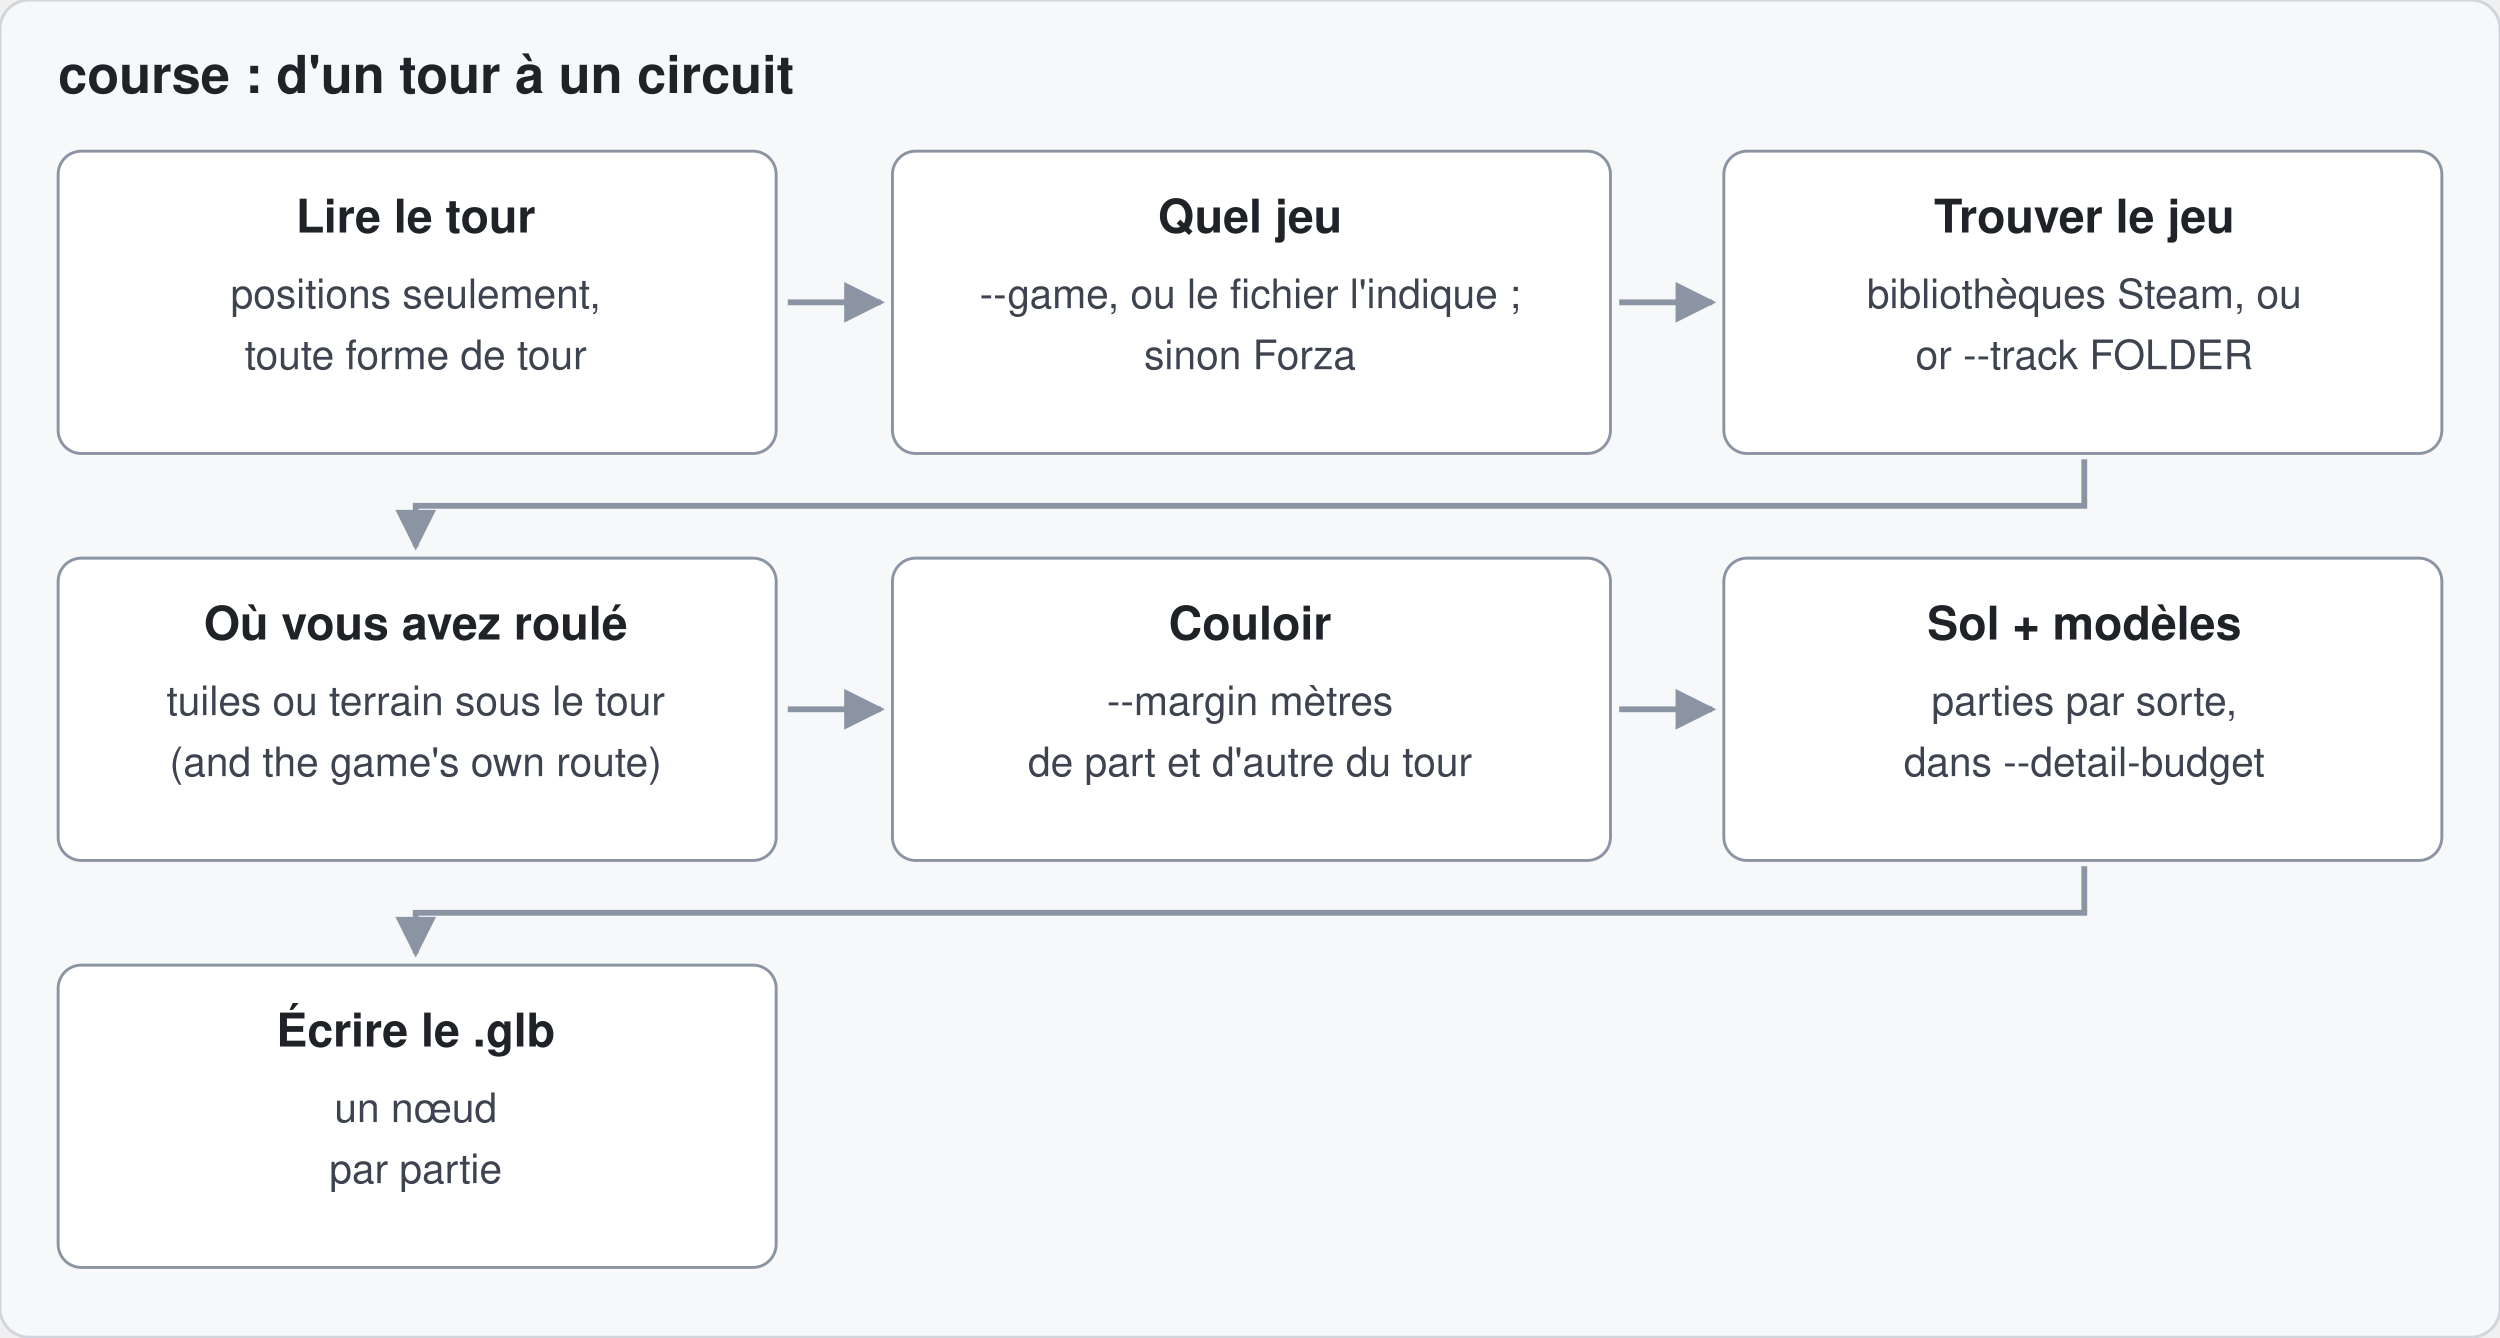
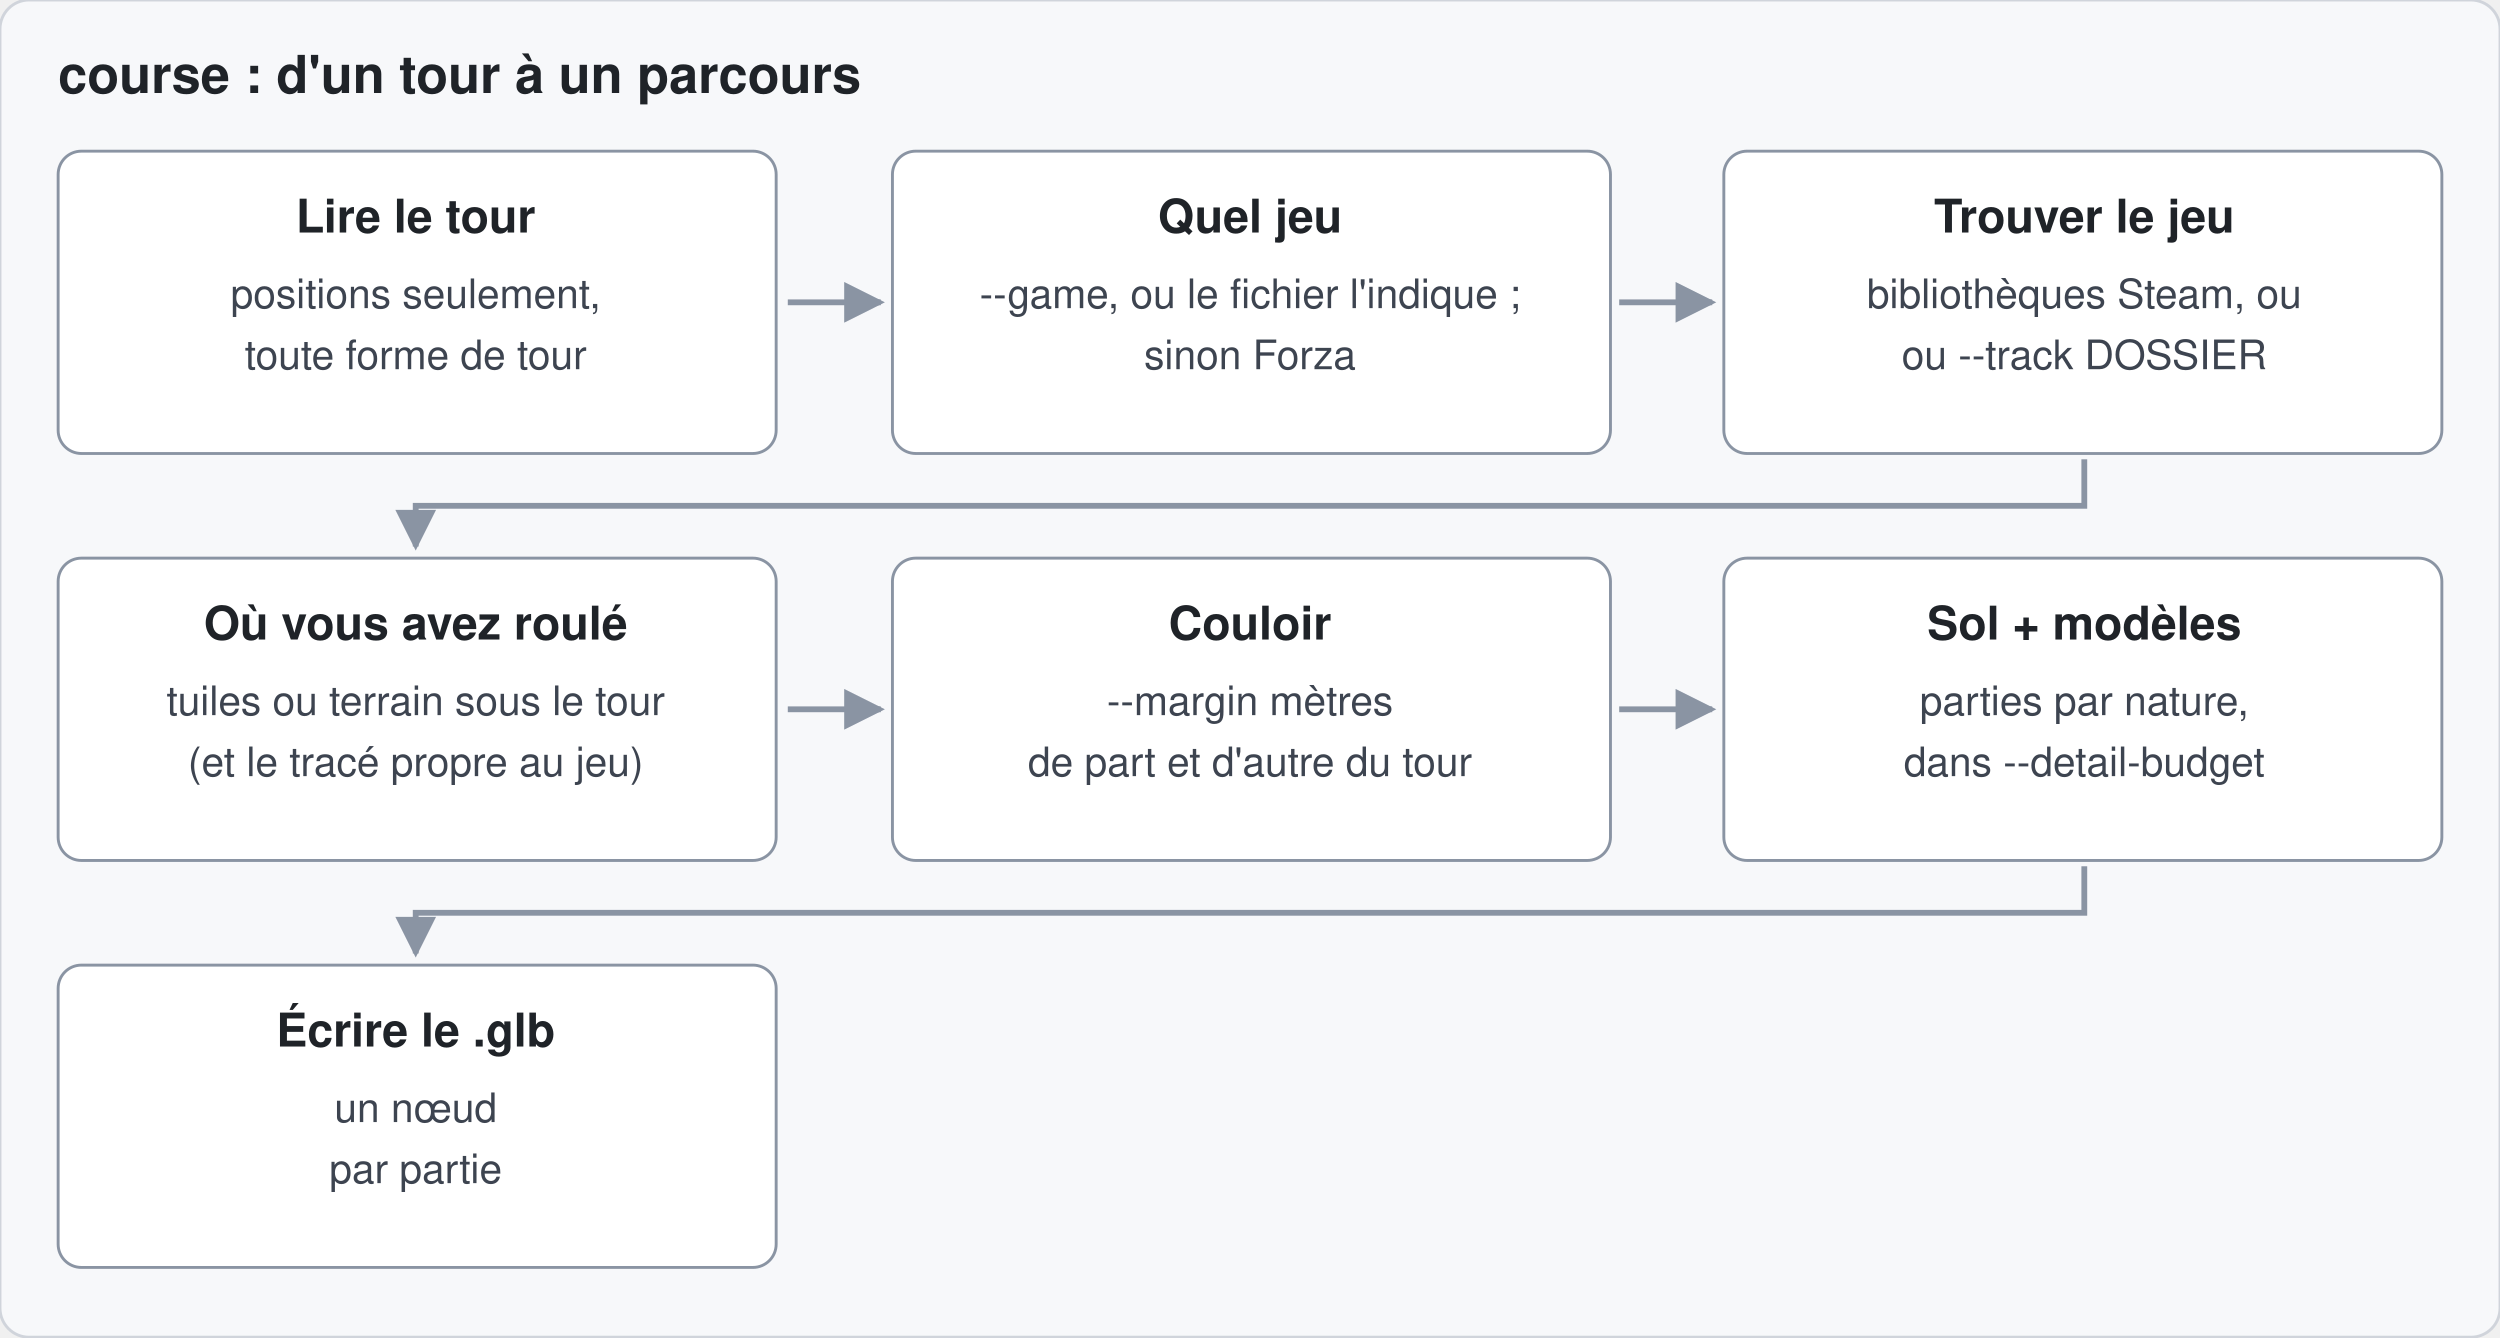
<svg xmlns="http://www.w3.org/2000/svg" width="860" height="460" viewBox="0 0 860 460" role="img" aria-label="course: from a lap to a course">
  <rect width="860" height="460" rx="10" fill="#f7f8fa" stroke="#d0d4db" />
  <defs>
    <marker id="a" viewBox="0 0 10 10" refX="9" refY="5" markerWidth="7" markerHeight="7" orient="auto-start-reverse">
      <path d="M0,0 L10,5 L0,10 z" fill="#8a94a3" />
    </marker>
  </defs>
-   <text x="20" y="32" font-family="Segoe UI,Helvetica,Arial,sans-serif" font-size="18" font-weight="600" fill="#1f2328" text-anchor="start">course : d'un tour à un circuit</text>
+   <text x="20" y="32" font-family="Segoe UI,Helvetica,Arial,sans-serif" font-size="18" font-weight="600" fill="#1f2328" text-anchor="start">course : d'un tour à un parcours</text>
  <rect x="20" y="52" width="247" height="104" rx="8" fill="#ffffff" stroke="#8a94a3" />
  <text x="143" y="80" font-family="Segoe UI,Helvetica,Arial,sans-serif" font-size="16" font-weight="600" fill="#1f2328" text-anchor="middle">Lire le tour</text>
  <text x="143" y="106" font-family="Segoe UI,Helvetica,Arial,sans-serif" font-size="14" font-weight="400" fill="#3d4450" text-anchor="middle">positions seulement,</text>
  <text x="143" y="127" font-family="Segoe UI,Helvetica,Arial,sans-serif" font-size="14" font-weight="400" fill="#3d4450" text-anchor="middle">toute forme de tour</text>
  <rect x="307" y="52" width="247" height="104" rx="8" fill="#ffffff" stroke="#8a94a3" />
  <text x="430" y="80" font-family="Segoe UI,Helvetica,Arial,sans-serif" font-size="16" font-weight="600" fill="#1f2328" text-anchor="middle">Quel jeu</text>
  <text x="430" y="106" font-family="Segoe UI,Helvetica,Arial,sans-serif" font-size="14" font-weight="400" fill="#3d4450" text-anchor="middle">--game, ou le fichier l'indique ;</text>
  <text x="430" y="127" font-family="Segoe UI,Helvetica,Arial,sans-serif" font-size="14" font-weight="400" fill="#3d4450" text-anchor="middle">sinon Forza</text>
  <rect x="593" y="52" width="247" height="104" rx="8" fill="#ffffff" stroke="#8a94a3" />
  <text x="717" y="80" font-family="Segoe UI,Helvetica,Arial,sans-serif" font-size="16" font-weight="600" fill="#1f2328" text-anchor="middle">Trouver le jeu</text>
  <text x="717" y="106" font-family="Segoe UI,Helvetica,Arial,sans-serif" font-size="14" font-weight="400" fill="#3d4450" text-anchor="middle">bibliothèques Steam, ou</text>
-   <text x="717" y="127" font-family="Segoe UI,Helvetica,Arial,sans-serif" font-size="14" font-weight="400" fill="#3d4450" text-anchor="middle">or --track FOLDER</text>
+   <text x="717" y="127" font-family="Segoe UI,Helvetica,Arial,sans-serif" font-size="14" font-weight="400" fill="#3d4450" text-anchor="middle">ou --track DOSSIER</text>
  <rect x="20" y="192" width="247" height="104" rx="8" fill="#ffffff" stroke="#8a94a3" />
  <text x="143" y="220" font-family="Segoe UI,Helvetica,Arial,sans-serif" font-size="16" font-weight="600" fill="#1f2328" text-anchor="middle">Où vous avez roulé</text>
  <text x="143" y="246" font-family="Segoe UI,Helvetica,Arial,sans-serif" font-size="14" font-weight="400" fill="#3d4450" text-anchor="middle">tuiles ou terrain sous le tour</text>
-   <text x="143" y="267" font-family="Segoe UI,Helvetica,Arial,sans-serif" font-size="14" font-weight="400" fill="#3d4450" text-anchor="middle">(and the game's own route)</text>
+   <text x="143" y="267" font-family="Segoe UI,Helvetica,Arial,sans-serif" font-size="14" font-weight="400" fill="#3d4450" text-anchor="middle">(et le tracé propre au jeu)</text>
  <rect x="307" y="192" width="247" height="104" rx="8" fill="#ffffff" stroke="#8a94a3" />
  <text x="430" y="220" font-family="Segoe UI,Helvetica,Arial,sans-serif" font-size="16" font-weight="600" fill="#1f2328" text-anchor="middle">Couloir</text>
  <text x="430" y="246" font-family="Segoe UI,Helvetica,Arial,sans-serif" font-size="14" font-weight="400" fill="#3d4450" text-anchor="middle">--margin mètres</text>
  <text x="430" y="267" font-family="Segoe UI,Helvetica,Arial,sans-serif" font-size="14" font-weight="400" fill="#3d4450" text-anchor="middle">de part et d'autre du tour</text>
  <rect x="593" y="192" width="247" height="104" rx="8" fill="#ffffff" stroke="#8a94a3" />
  <text x="717" y="220" font-family="Segoe UI,Helvetica,Arial,sans-serif" font-size="16" font-weight="600" fill="#1f2328" text-anchor="middle">Sol + modèles</text>
-   <text x="717" y="246" font-family="Segoe UI,Helvetica,Arial,sans-serif" font-size="14" font-weight="400" fill="#3d4450" text-anchor="middle">parties par sorte,</text>
+   <text x="717" y="246" font-family="Segoe UI,Helvetica,Arial,sans-serif" font-size="14" font-weight="400" fill="#3d4450" text-anchor="middle">parties par nature,</text>
  <text x="717" y="267" font-family="Segoe UI,Helvetica,Arial,sans-serif" font-size="14" font-weight="400" fill="#3d4450" text-anchor="middle">dans --detail-budget</text>
  <rect x="20" y="332" width="247" height="104" rx="8" fill="#ffffff" stroke="#8a94a3" />
  <text x="143" y="360" font-family="Segoe UI,Helvetica,Arial,sans-serif" font-size="16" font-weight="600" fill="#1f2328" text-anchor="middle">Écrire le .glb</text>
  <text x="143" y="386" font-family="Segoe UI,Helvetica,Arial,sans-serif" font-size="14" font-weight="400" fill="#3d4450" text-anchor="middle">un nœud</text>
  <text x="143" y="407" font-family="Segoe UI,Helvetica,Arial,sans-serif" font-size="14" font-weight="400" fill="#3d4450" text-anchor="middle">par partie</text>
  <line x1="271" y1="104.0" x2="303" y2="104.0" stroke="#8a94a3" stroke-width="2" marker-end="url(#a)" />
  <line x1="557" y1="104.0" x2="589" y2="104.0" stroke="#8a94a3" stroke-width="2" marker-end="url(#a)" />
  <path d="M717,158 V174 H143 V188" fill="none" stroke="#8a94a3" stroke-width="2" marker-end="url(#a)" />
  <line x1="271" y1="244.0" x2="303" y2="244.0" stroke="#8a94a3" stroke-width="2" marker-end="url(#a)" />
  <line x1="557" y1="244.0" x2="589" y2="244.0" stroke="#8a94a3" stroke-width="2" marker-end="url(#a)" />
  <path d="M717,298 V314 H143 V328" fill="none" stroke="#8a94a3" stroke-width="2" marker-end="url(#a)" />
</svg>
